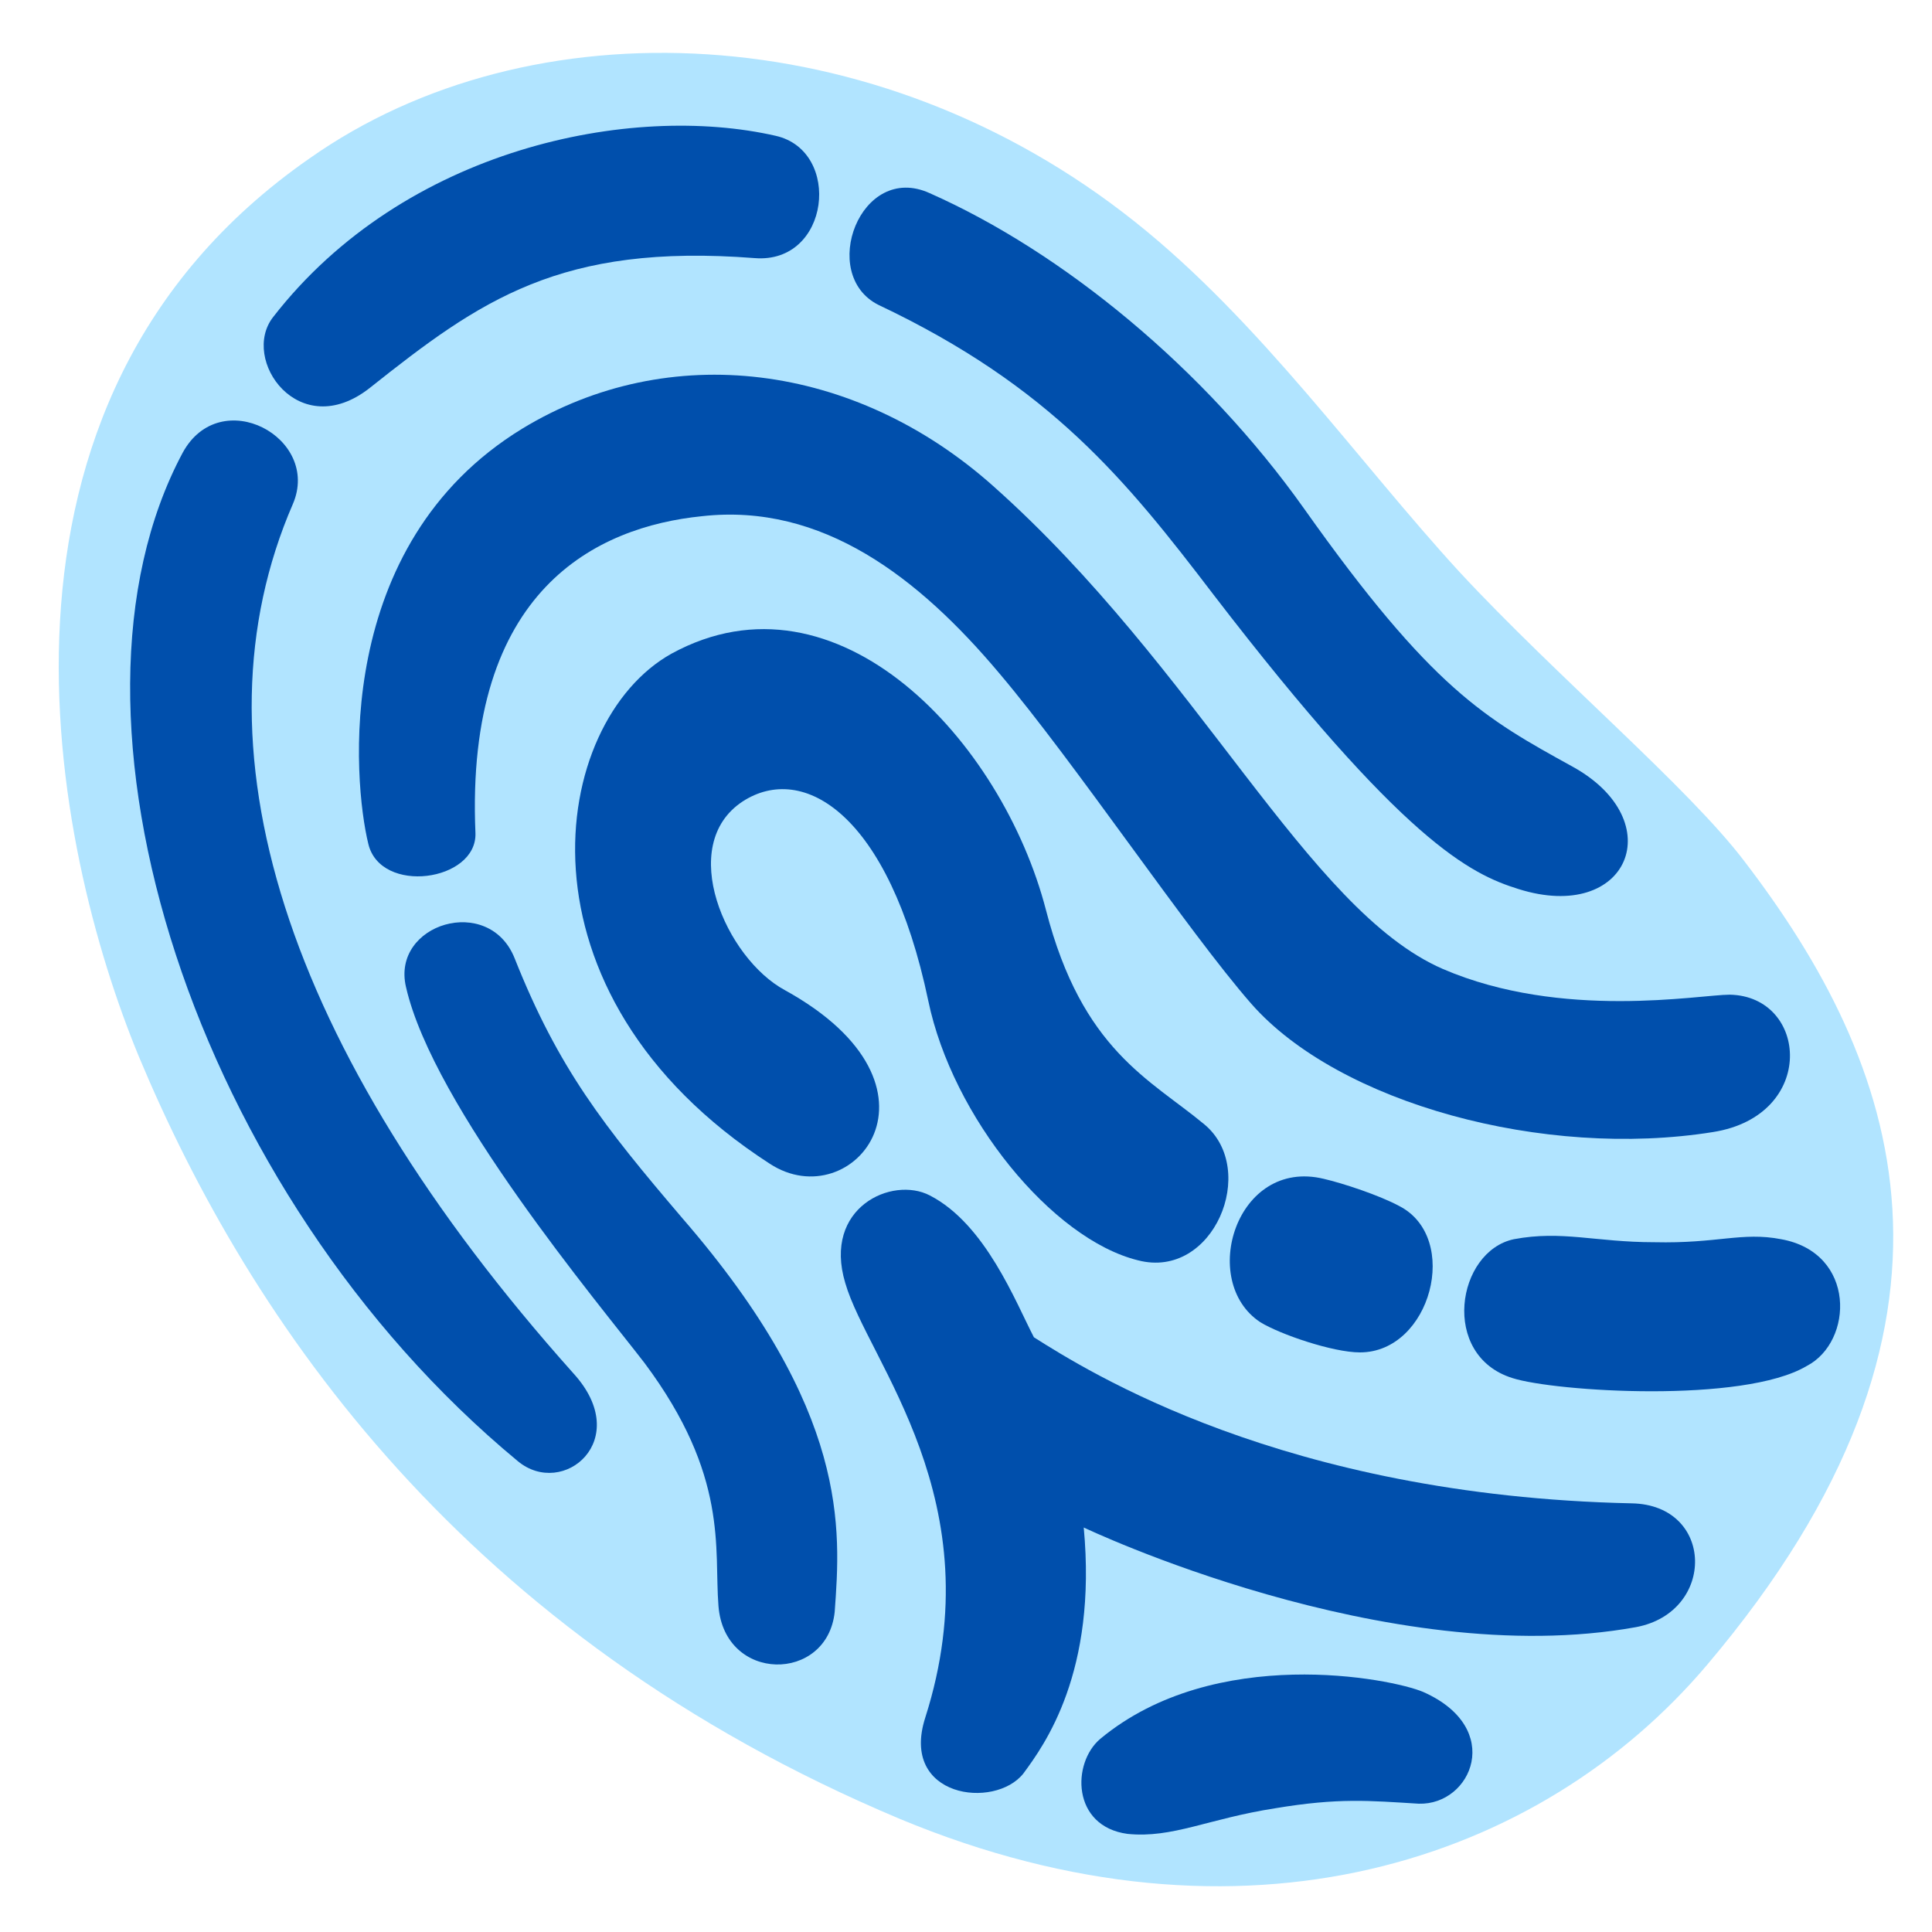
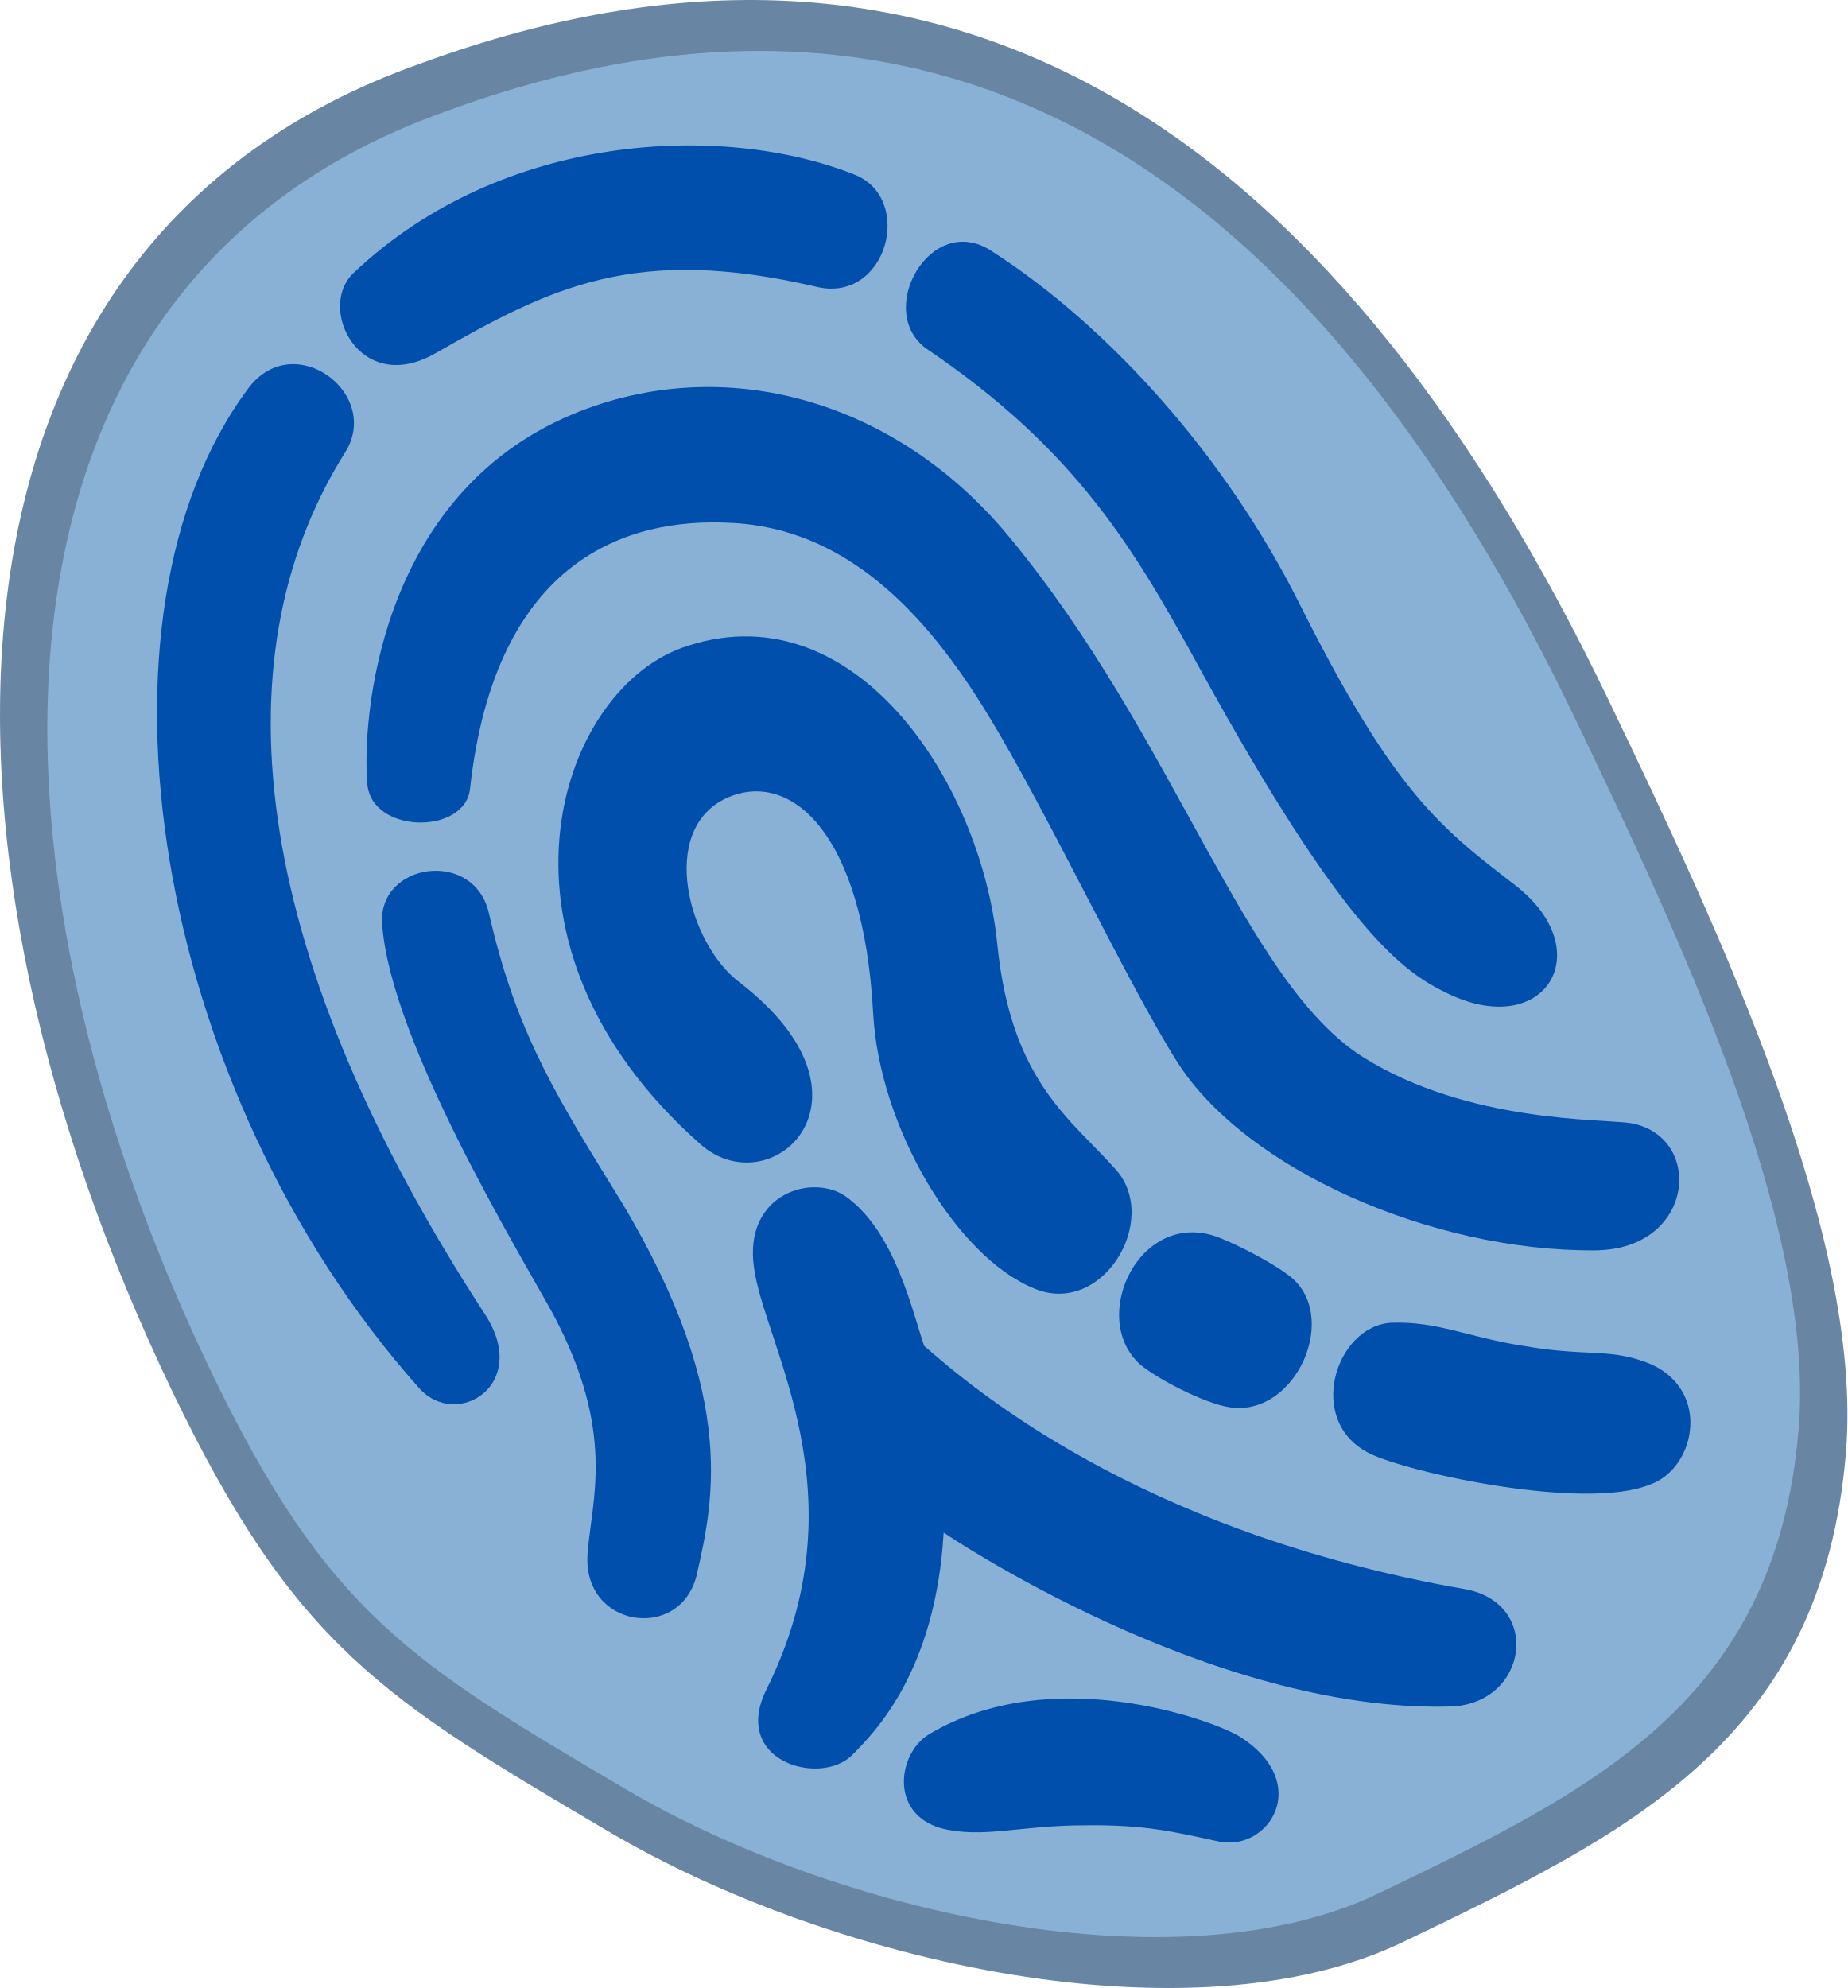
- <svg xmlns="http://www.w3.org/2000/svg" version="1.1" id="FINGERPRINT" x="0" y="0" viewBox="0 0 128 128" style="enable-background:new 0 0 128 128;" xml:space="preserve">
-   <path style="fill:#B1E4FF;" d="M20.5,10.5C35.1,0.2,58,1,75.2,14.7c8.3,6.6,14.8,15.9,21.5,23.2c6.4,6.9,15.2,14.3,18.9,19.2  c10.1,13.2,16.8,30.4-2.5,53.2c-11,13-30.7,19.7-53.5,10.2C30.8,108.4,16.6,87.7,9.2,70C3.5,56.2-2.8,26.7,20.5,10.5z" />
-   <path style="fill:#004FAC;" d="M61.6,12.8c8.8,3.9,18.2,11.6,24.8,20.9c8.5,12,12,13.9,17.8,17.1c6.5,3.6,3.7,10.4-3.6,8.1  c-3.2-1-7.6-3.1-20.2-19.5c-5.8-7.6-10.8-13.8-22.2-19.2C54.2,18.2,57,10.7,61.6,12.8z" />
-   <path style="fill:#004FAC;" d="M50,17.1c-12.9-1-18.2,2.8-25.5,8.6c-4.7,3.7-8.6-1.9-6.4-4.7C26.8,9.8,41.8,6.8,51.4,9  C55.8,10,55,17.5,50,17.1z" />
-   <path style="fill:#004FAC;" d="M19.4,33.4C12.5,49.3,18.7,69.4,38,91c4,4.4-0.7,8.3-3.7,5.8C12.8,79,2.8,47.4,12.1,30  C14.6,25.4,21.3,29,19.4,33.4z" />
-   <path style="fill:#004FAC;" d="M47.6,106.4c-0.3-3.8,0.7-8.6-4.9-16.1c-3-3.9-14-17-15.8-24.9c-1-4.2,5.5-6.2,7.2-1.9  C37,70.8,40,74.6,45.2,80.7c11.1,12.8,10.5,20.6,10.1,26.1C54.8,111.5,48,111.5,47.6,106.4z" />
-   <path style="fill:#004FAC;" d="M71.8,101.2c0.9,9.6-2.6,14.4-4,16.3c-1.9,2.4-8.2,1.6-6.5-3.7C65.9,99.4,57.5,90.2,56,85  c-1.5-5,3.1-7.1,5.6-5.8c3.7,1.9,5.7,7.1,6.9,9.4c3.5,2.2,16.5,10.5,39.6,11c5.5,0.1,5.6,7.2,0.3,8.2  C91.9,110.8,71.8,101.2,71.8,101.2z" />
-   <path style="fill:#004FAC;" d="M94.3,112.1c-2.1-0.9-13.8-3.2-21.4,3.1c-1.9,1.6-1.9,5.8,1.8,6.3c3,0.3,5.3-1,9.8-1.7  c4.2-0.7,6.2-0.5,9.5-0.3C97.5,119.6,99.7,114.5,94.3,112.1z" />
-   <path style="fill:#004FAC;" d="M118,82.1c-2.6-0.5-4.2,0.3-8.4,0.2c-3.9,0-6.1-0.8-9.3-0.2c-3.8,0.8-4.9,7.7-0.1,9.2  c2.8,0.9,15.3,1.7,19.5-0.8C122.8,88.9,123,83,118,82.1z" />
-   <path style="fill:#004FAC;" d="M87.7,78.1c1.3,0.3,3.7,1.1,5,1.8c4.1,2.1,2.1,9.7-2.6,9.7c-1.8,0-5.3-1.2-6.6-2  C79.4,84.9,81.9,76.7,87.7,78.1z" />
-   <path style="fill:#004FAC;" d="M79.8,74.5c3.6,3,0.6,10.3-4.4,9c-5.7-1.4-12.3-9.5-13.9-17.2c-2.6-12.4-8.3-15.8-12.3-13.2  C44.8,56,48.1,63.5,52,65.6c11.6,6.4,4.5,15.1-1,11.5c-17.5-11.3-14.6-29.3-6.5-33.8c11-6,21.9,5.8,24.8,17  C71.7,69.6,76.2,71.5,79.8,74.5z" />
-   <path style="fill:#004FAC;" d="M31.5,55.2c0.1,3.2-6.3,4.1-7.1,0.7c-1-4.1-2.4-19.8,10.2-27.5c9.7-5.9,22-4.4,31.2,3.8  c13.6,12.1,20.8,28.1,29.8,32c7.9,3.4,17,1.7,19,1.7c5.2,0.1,5.8,8-1.1,9.1c-11.2,1.8-24.8-1.9-30.6-8.5c-4.2-4.8-11.7-16-16.7-21.9  c-5.3-6.3-11.7-11.3-19.7-10.4C39.6,34.9,30.8,39,31.5,55.2z" />
-   <path style="fill:#004FAC;" d="M64.4,86.4" />
+ <svg xmlns="http://www.w3.org/2000/svg" version="1.1" width="87.517" height="94.174" viewBox="0,0,87.517,94.174">
+   <g transform="translate(-196.2416,-132.9129)">
+     <g data-paper-data="{&quot;isPaintingLayer&quot;:true}" fill-rule="nonzero" stroke="none" stroke-linecap="butt" stroke-linejoin="miter" stroke-miterlimit="10" stroke-dasharray="" stroke-dashoffset="0" style="">
+       <path d="M216.085,135.95c26.097,-9.618 44.032,4.47 56.369,30.15c5.279,10.989 12.075,25.418 11.234,35.617c-1.125,13.636 -10.252,18.036 -21.005,23.202c-9.938,4.774 -26.915,1.057 -37.596,-5.236c-10.681,-6.293 -14.882,-8.784 -20.696,-20.886c-12.337,-25.68 -12.334,-54.316 11.694,-62.847z" data-paper-data="{&quot;index&quot;:null}" fill="#6886a3" stroke-width="0" />
+       <path d="M217.31,138.208c24.76,-9.125 41.775,4.24 53.48,28.605c5.008,10.425 11.456,24.115 10.658,33.791c-1.068,12.937 -9.727,17.112 -19.928,22.012c-9.428,4.529 -25.536,1.003 -35.669,-4.967c-10.133,-5.97 -14.119,-8.333 -19.635,-19.815c-11.704,-24.364 -11.702,-51.532 11.095,-59.625z" data-paper-data="{&quot;index&quot;:null}" fill="#89b1d6" stroke-width="0" />
+       <g fill="#004fac" stroke-width="1">
+         <path d="M243.205,144.8c5.535,3.542 11.083,9.711 14.575,16.67c4.495,8.978 6.661,10.622 10.244,13.381c4.014,3.102 1.421,7.401 -3.267,5.094c-2.056,-1.006 -4.808,-2.878 -11.615,-15.249c-3.128,-5.729 -5.861,-10.43 -12.996,-15.254c-2.493,-1.763 0.173,-6.535 3.06,-4.642z" />
+         <path d="M234.932,146.502c-8.602,-2.009 -12.572,0.007 -18.099,3.166c-3.555,2.011 -5.607,-2.172 -3.833,-3.834c7.03,-6.659 17.463,-7.132 23.714,-4.654c2.866,1.13 1.55,6.109 -1.783,5.322z" />
+         <path d="M212.595,154.337c-6.301,10.017 -4.196,24.223 6.595,40.796c2.244,3.383 -1.331,5.529 -3.097,3.532c-12.669,-14.236 -16.149,-36.596 -8.073,-47.377c2.163,-2.846 6.312,0.277 4.575,3.05z" />
+         <path d="M224.076,206.519c0.191,-2.596 1.362,-5.731 -1.642,-11.372c-1.621,-2.942 -7.69,-12.921 -8.088,-18.438c-0.24,-2.938 4.353,-3.615 5.056,-0.538c1.202,5.226 2.834,8.101 5.712,12.756c6.167,9.786 4.955,14.988 4.117,18.659c-0.824,3.12 -5.413,2.417 -5.155,-1.066z" />
+         <path d="M240.945,205.513c-0.386,6.572 -3.244,9.449 -4.385,10.587c-1.53,1.423 -5.699,0.232 -4.004,-3.169c4.594,-9.242 -0.124,-16.32 -0.598,-19.984c-0.495,-3.529 2.826,-4.471 4.379,-3.335c2.3,1.665 3.112,5.381 3.684,7.057c2.134,1.847 10.049,8.793 25.587,11.519c3.701,0.636 3.035,5.438 -0.646,5.565c-11.446,0.318 -24.018,-8.24 -24.018,-8.24z" />
+         <path d="M254.035,220.159c-2.206,-0.476 -3.535,-0.818 -6.442,-0.78c-3.109,0.007 -4.796,0.646 -6.79,0.134c-2.445,-0.72 -2.011,-3.555 -0.563,-4.438c5.781,-3.466 13.439,-0.703 14.763,0.121c3.396,2.178 1.384,5.392 -0.968,4.963z" />
+         <path d="M274.378,203.246c-3.093,1.253 -11.446,-0.58 -13.243,-1.477c-3.084,-1.509 -1.628,-6.052 1.019,-6.198c2.222,-0.074 3.624,0.693 6.256,1.097c2.824,0.502 3.987,0.127 5.69,0.734c3.281,1.125 2.536,5.086 0.278,5.845z" />
+         <path d="M254.065,191.568c0.846,0.337 2.383,1.125 3.188,1.732c2.55,1.841 0.414,6.763 -2.758,6.277c-1.215,-0.186 -3.453,-1.358 -4.247,-2.032c-2.488,-2.246 0.048,-7.522 3.817,-5.977z" />
+         <path d="M249.106,188.321c2.119,2.397 -0.66,7.013 -3.9,5.619c-3.702,-1.534 -7.318,-7.683 -7.602,-13.045c-0.472,-8.637 -3.967,-11.521 -6.936,-10.18c-3.269,1.502 -1.818,6.905 0.597,8.725c7.167,5.519 1.475,10.656 -1.864,7.658c-10.641,-9.436 -6.823,-21.284 -0.891,-23.483c8.044,-2.912 14.18,6.179 14.978,14.038c0.658,6.524 3.498,8.272 5.617,10.669z" />
+         <path d="M218.506,170.301c-0.263,2.17 -4.676,2.115 -4.864,-0.262c-0.251,-2.87 0.428,-13.611 9.728,-17.504c7.156,-2.978 15.302,-0.694 20.663,5.791c7.927,9.573 11.131,21.115 16.801,24.678c4.98,3.112 11.297,2.906 12.647,3.112c3.499,0.605 3.087,5.999 -1.684,6.028c-7.745,0.056 -16.54,-3.847 -19.772,-8.901c-2.338,-3.674 -6.241,-12.008 -9.005,-16.507c-2.925,-4.8 -6.727,-8.836 -12.219,-9.056c-4.729,-0.241 -11.092,1.616 -12.295,12.621z" />
+         <path d="M237.482,194.76" />
+       </g>
+     </g>
+   </g>
</svg>
